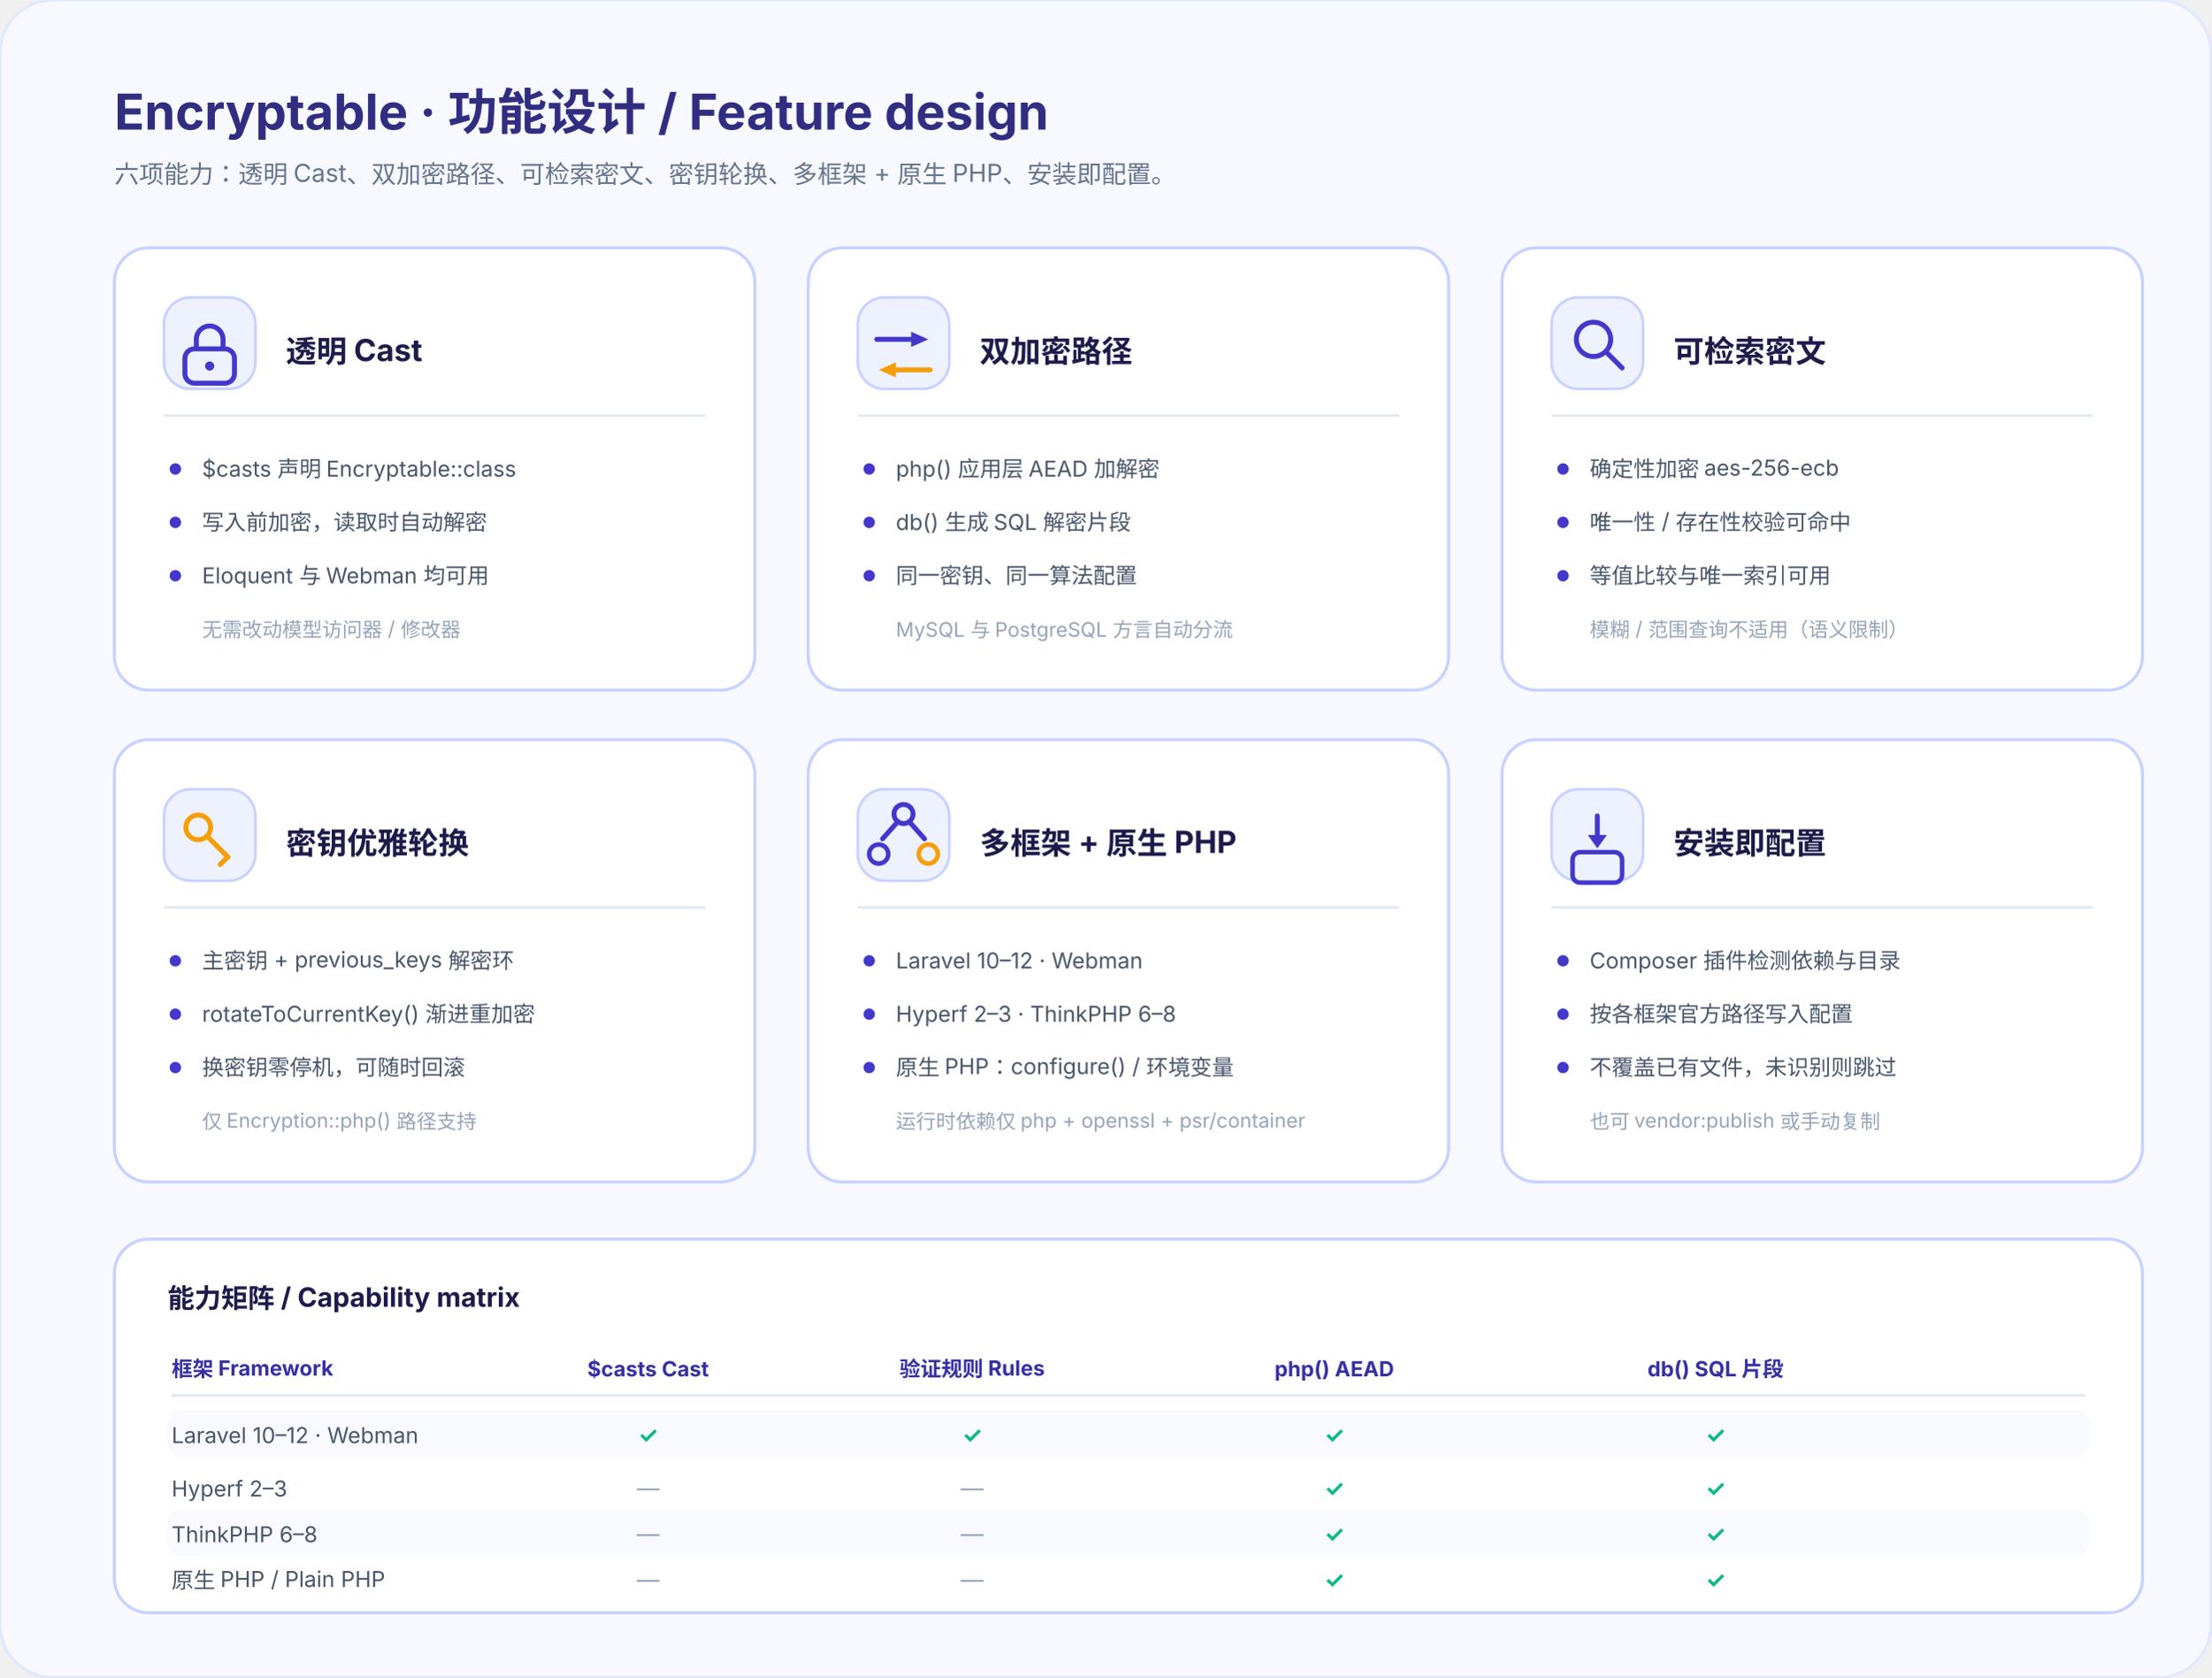
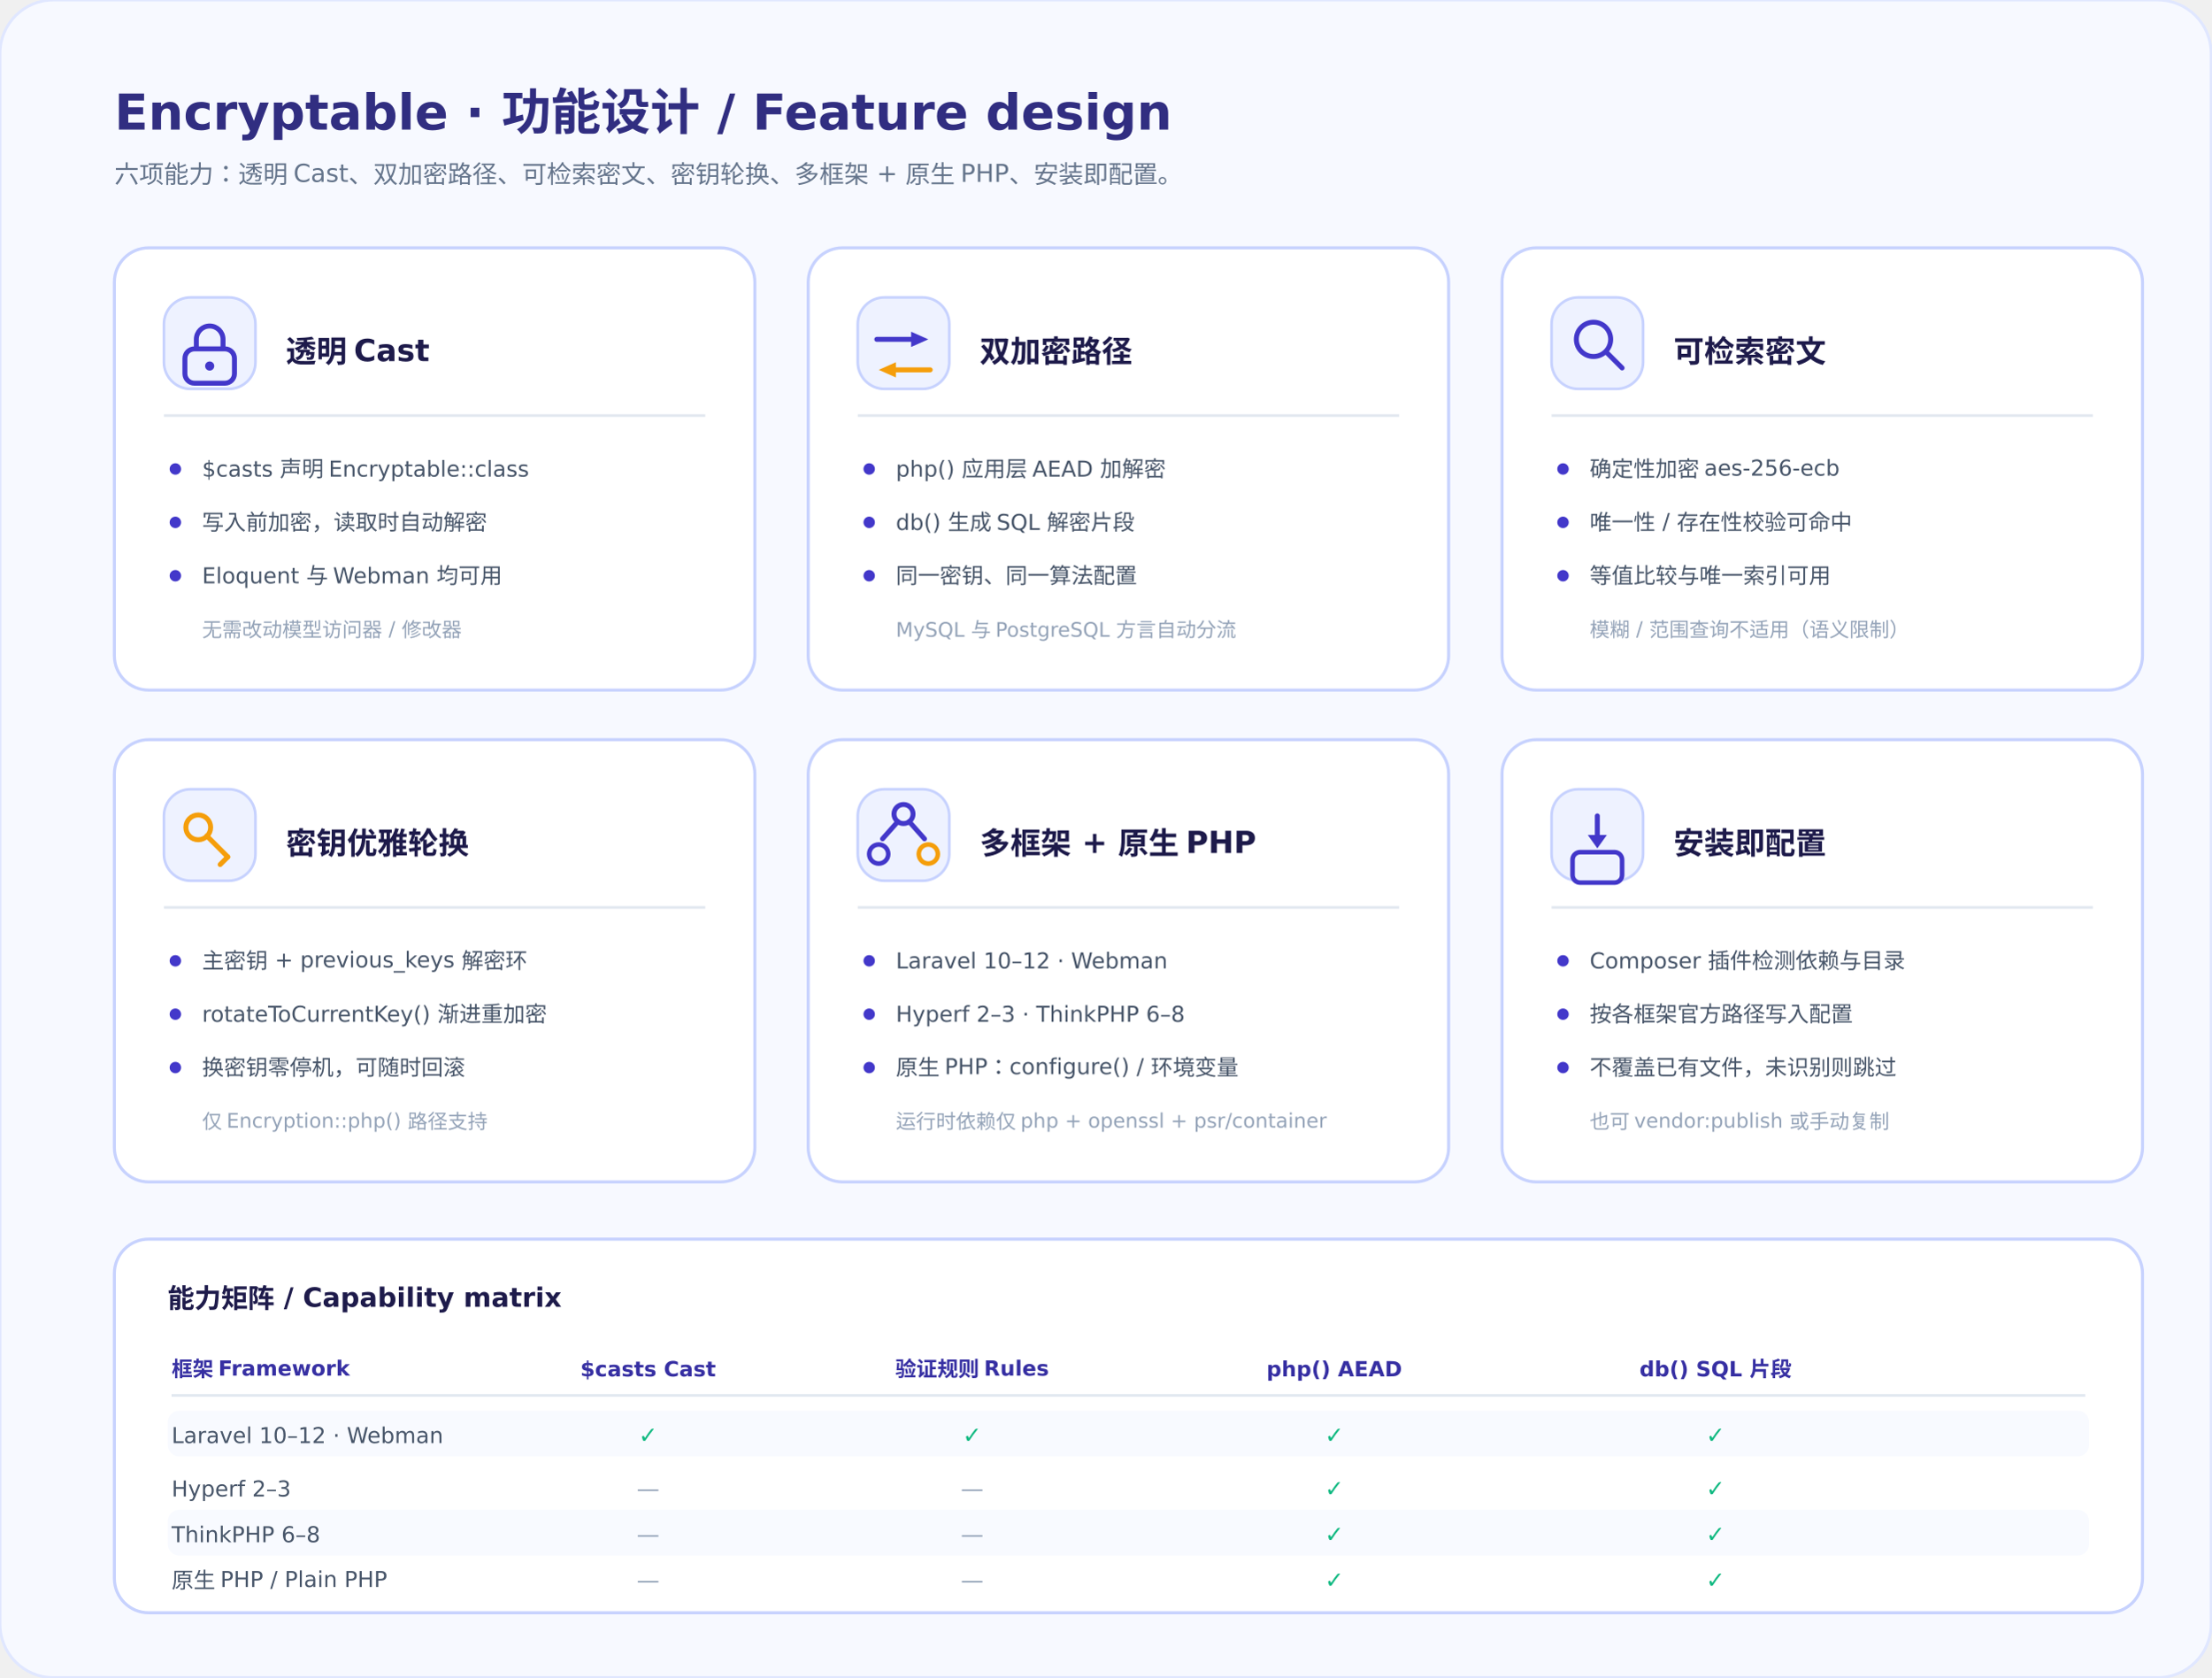
- <svg xmlns="http://www.w3.org/2000/svg" viewBox="0 0 1160 880" role="img" aria-labelledby="featTitle featDesc" font-family="ui-sans-serif,-apple-system,'Segoe UI','Noto Sans SC','Microsoft YaHei',sans-serif">
+ <svg xmlns="http://www.w3.org/2000/svg" viewBox="0 0 1160 880" role="img" aria-labelledby="featTitle featDesc" font-family="'Noto Sans SC','Source Han Sans SC','Source Han Sans CN','DejaVu Sans','Liberation Sans',sans-serif">
  <defs>
    <style>
      .t   { font-size: 16px; font-weight: 700; fill: #1E1B4B }
      .b   { font-size: 11.5px; fill: #475569 }
      .n   { font-size: 10.5px; fill: #94A3B8 }
      .hd  { font-size: 11px; font-weight: 700; fill: #3730A3 }
      .cell{ font-size: 11.5px; fill: #475569 }
      .card{ fill: #FFFFFF; stroke: #C7D2FE; stroke-width: 1.6 }
      .badge{ fill: #EEF2FF; stroke: #C7D2FE; stroke-width: 1.4 }
      .ic  { fill: none; stroke: #4338CA; stroke-width: 2.6; stroke-linecap: round; stroke-linejoin: round }
      .icg { fill: none; stroke: #F59E0B; stroke-width: 2.6; stroke-linecap: round; stroke-linejoin: round }
      .icf { fill: #4338CA }
      .icgf{ fill: #F59E0B }
    </style>
  </defs>
  <rect width="1160" height="880" rx="28" fill="#F7F9FF" stroke="#E0E7FF" stroke-width="1.5" />
  <text x="60" y="68" font-size="26" font-weight="700" fill="#312E81">Encryptable · 功能设计 / Feature design</text>
  <text x="60" y="96" font-size="13" fill="#64748B">六项能力：透明 Cast、双加密路径、可检索密文、密钥轮换、多框架 + 原生 PHP、安装即配置。</text>
  <rect class="card" x="60" y="130" width="336" height="232" rx="18" />
  <rect class="badge" x="86" y="156" width="48" height="48" rx="14" />
  <path class="ic" d="M103 184 v-6 a7 7 0 0 1 14 0 v6" />
  <rect x="97" y="183" width="26" height="18" rx="5" fill="#EEF2FF" stroke="#4338CA" stroke-width="2.6" />
  <circle class="icf" cx="110" cy="192" r="2.4" />
  <text class="t" x="150" y="190">透明 Cast</text>
  <line x1="86" y1="218" x2="370" y2="218" stroke="#E2E8F0" stroke-width="1.4" />
  <circle class="icf" cx="92" cy="246" r="3" />
  <text class="b" x="106" y="250">$casts 声明 Encryptable::class</text>
  <circle class="icf" cx="92" cy="274" r="3" />
  <text class="b" x="106" y="278">写入前加密，读取时自动解密</text>
  <circle class="icf" cx="92" cy="302" r="3" />
  <text class="b" x="106" y="306">Eloquent 与 Webman 均可用</text>
  <text class="n" x="106" y="334">无需改动模型访问器 / 修改器</text>
  <rect class="card" x="424" y="130" width="336" height="232" rx="18" />
  <rect class="badge" x="450" y="156" width="48" height="48" rx="14" />
  <path class="ic" d="M460 178 h18" />
  <path class="icf" d="M478 174 l9 4 l-9 4 z" />
  <path class="icg" d="M488 194 h-18" />
  <path class="icgf" d="M470 190 l-9 4 l9 4 z" />
  <text class="t" x="514" y="190">双加密路径</text>
  <line x1="450" y1="218" x2="734" y2="218" stroke="#E2E8F0" stroke-width="1.4" />
  <circle class="icf" cx="456" cy="246" r="3" />
  <text class="b" x="470" y="250">php() 应用层 AEAD 加解密</text>
  <circle class="icf" cx="456" cy="274" r="3" />
  <text class="b" x="470" y="278">db() 生成 SQL 解密片段</text>
  <circle class="icf" cx="456" cy="302" r="3" />
  <text class="b" x="470" y="306">同一密钥、同一算法配置</text>
  <text class="n" x="470" y="334">MySQL 与 PostgreSQL 方言自动分流</text>
  <rect class="card" x="788" y="130" width="336" height="232" rx="18" />
  <rect class="badge" x="814" y="156" width="48" height="48" rx="14" />
  <circle class="ic" cx="836" cy="178" r="9" />
  <path class="ic" d="M843 185 l8 8" />
  <text class="t" x="878" y="190">可检索密文</text>
  <line x1="814" y1="218" x2="1098" y2="218" stroke="#E2E8F0" stroke-width="1.4" />
  <circle class="icf" cx="820" cy="246" r="3" />
  <text class="b" x="834" y="250">确定性加密 aes-256-ecb</text>
  <circle class="icf" cx="820" cy="274" r="3" />
  <text class="b" x="834" y="278">唯一性 / 存在性校验可命中</text>
  <circle class="icf" cx="820" cy="302" r="3" />
  <text class="b" x="834" y="306">等值比较与唯一索引可用</text>
  <text class="n" x="834" y="334">模糊 / 范围查询不适用（语义限制）</text>
  <rect class="card" x="60" y="388" width="336" height="232" rx="18" />
  <rect class="badge" x="86" y="414" width="48" height="48" rx="14" />
  <circle class="icg" cx="104" cy="434" r="6.5" />
  <path class="icg" d="M108.5 438.5 l11 11" />
  <path class="icg" d="M119.5 449.5 l-4 4" />
  <text class="t" x="150" y="448">密钥优雅轮换</text>
  <line x1="86" y1="476" x2="370" y2="476" stroke="#E2E8F0" stroke-width="1.4" />
  <circle class="icf" cx="92" cy="504" r="3" />
  <text class="b" x="106" y="508">主密钥 + previous_keys 解密环</text>
  <circle class="icf" cx="92" cy="532" r="3" />
  <text class="b" x="106" y="536">rotateToCurrentKey() 渐进重加密</text>
  <circle class="icf" cx="92" cy="560" r="3" />
  <text class="b" x="106" y="564">换密钥零停机，可随时回滚</text>
  <text class="n" x="106" y="592">仅 Encryption::php() 路径支持</text>
  <rect class="card" x="424" y="388" width="336" height="232" rx="18" />
  <rect class="badge" x="450" y="414" width="48" height="48" rx="14" />
  <circle class="ic" cx="474" cy="427" r="5" />
  <path class="ic" d="M471 431 l-8 9 M477 431 l8 9" />
  <circle cx="461" cy="448" r="5" fill="#EEF2FF" stroke="#4338CA" stroke-width="2.4" />
  <circle cx="487" cy="448" r="5" fill="#EEF2FF" stroke="#F59E0B" stroke-width="2.4" />
  <text class="t" x="514" y="448">多框架 + 原生 PHP</text>
  <line x1="450" y1="476" x2="734" y2="476" stroke="#E2E8F0" stroke-width="1.4" />
  <circle class="icf" cx="456" cy="504" r="3" />
  <text class="b" x="470" y="508">Laravel 10–12 · Webman</text>
  <circle class="icf" cx="456" cy="532" r="3" />
  <text class="b" x="470" y="536">Hyperf 2–3 · ThinkPHP 6–8</text>
  <circle class="icf" cx="456" cy="560" r="3" />
  <text class="b" x="470" y="564">原生 PHP：configure() / 环境变量</text>
  <text class="n" x="470" y="592">运行时依赖仅 php + openssl + psr/container</text>
  <rect class="card" x="788" y="388" width="336" height="232" rx="18" />
  <rect class="badge" x="814" y="414" width="48" height="48" rx="14" />
  <path class="ic" d="M838 428 v10" />
  <path class="icf" d="M833 438 l5 7 l5 -7 z" />
  <rect x="825" y="447" width="26" height="16" rx="4" fill="#EEF2FF" stroke="#4338CA" stroke-width="2.4" />
  <text class="t" x="878" y="448">安装即配置</text>
  <line x1="814" y1="476" x2="1098" y2="476" stroke="#E2E8F0" stroke-width="1.4" />
  <circle class="icf" cx="820" cy="504" r="3" />
  <text class="b" x="834" y="508">Composer 插件检测依赖与目录</text>
  <circle class="icf" cx="820" cy="532" r="3" />
  <text class="b" x="834" y="536">按各框架官方路径写入配置</text>
  <circle class="icf" cx="820" cy="560" r="3" />
  <text class="b" x="834" y="564">不覆盖已有文件，未识别则跳过</text>
  <text class="n" x="834" y="592">也可 vendor:publish 或手动复制</text>
  <rect class="card" x="60" y="650" width="1064" height="196" rx="18" />
  <text x="88" y="686" font-size="14" font-weight="700" fill="#1E1B4B">能力矩阵 / Capability matrix</text>
  <text class="hd" x="90" y="722">框架 Framework</text>
  <text class="hd" x="340" y="722" text-anchor="middle">$casts Cast</text>
  <text class="hd" x="510" y="722" text-anchor="middle">验证规则 Rules</text>
  <text class="hd" x="700" y="722" text-anchor="middle">php() AEAD</text>
  <text class="hd" x="900" y="722" text-anchor="middle">db() SQL 片段</text>
  <line x1="90" y1="732" x2="1094" y2="732" stroke="#E2E8F0" stroke-width="1.4" />
  <rect x="88" y="740" width="1008" height="24" rx="6" fill="#F8FAFF" />
  <text class="cell" x="90" y="757">Laravel 10–12 · Webman</text>
  <text x="340" y="757" text-anchor="middle" font-size="12" font-weight="700" fill="#10B981">✓</text>
  <text x="510" y="757" text-anchor="middle" font-size="12" font-weight="700" fill="#10B981">✓</text>
  <text x="700" y="757" text-anchor="middle" font-size="12" font-weight="700" fill="#10B981">✓</text>
  <text x="900" y="757" text-anchor="middle" font-size="12" font-weight="700" fill="#10B981">✓</text>
  <text class="cell" x="90" y="785">Hyperf 2–3</text>
  <text x="340" y="785" text-anchor="middle" font-size="12" fill="#94A3B8">—</text>
  <text x="510" y="785" text-anchor="middle" font-size="12" fill="#94A3B8">—</text>
  <text x="700" y="785" text-anchor="middle" font-size="12" font-weight="700" fill="#10B981">✓</text>
  <text x="900" y="785" text-anchor="middle" font-size="12" font-weight="700" fill="#10B981">✓</text>
  <rect x="88" y="792" width="1008" height="24" rx="6" fill="#F8FAFF" />
  <text class="cell" x="90" y="809">ThinkPHP 6–8</text>
  <text x="340" y="809" text-anchor="middle" font-size="12" fill="#94A3B8">—</text>
  <text x="510" y="809" text-anchor="middle" font-size="12" fill="#94A3B8">—</text>
  <text x="700" y="809" text-anchor="middle" font-size="12" font-weight="700" fill="#10B981">✓</text>
  <text x="900" y="809" text-anchor="middle" font-size="12" font-weight="700" fill="#10B981">✓</text>
  <text class="cell" x="90" y="833">原生 PHP / Plain PHP</text>
  <text x="340" y="833" text-anchor="middle" font-size="12" fill="#94A3B8">—</text>
  <text x="510" y="833" text-anchor="middle" font-size="12" fill="#94A3B8">—</text>
  <text x="700" y="833" text-anchor="middle" font-size="12" font-weight="700" fill="#10B981">✓</text>
  <text x="900" y="833" text-anchor="middle" font-size="12" font-weight="700" fill="#10B981">✓</text>
</svg>
